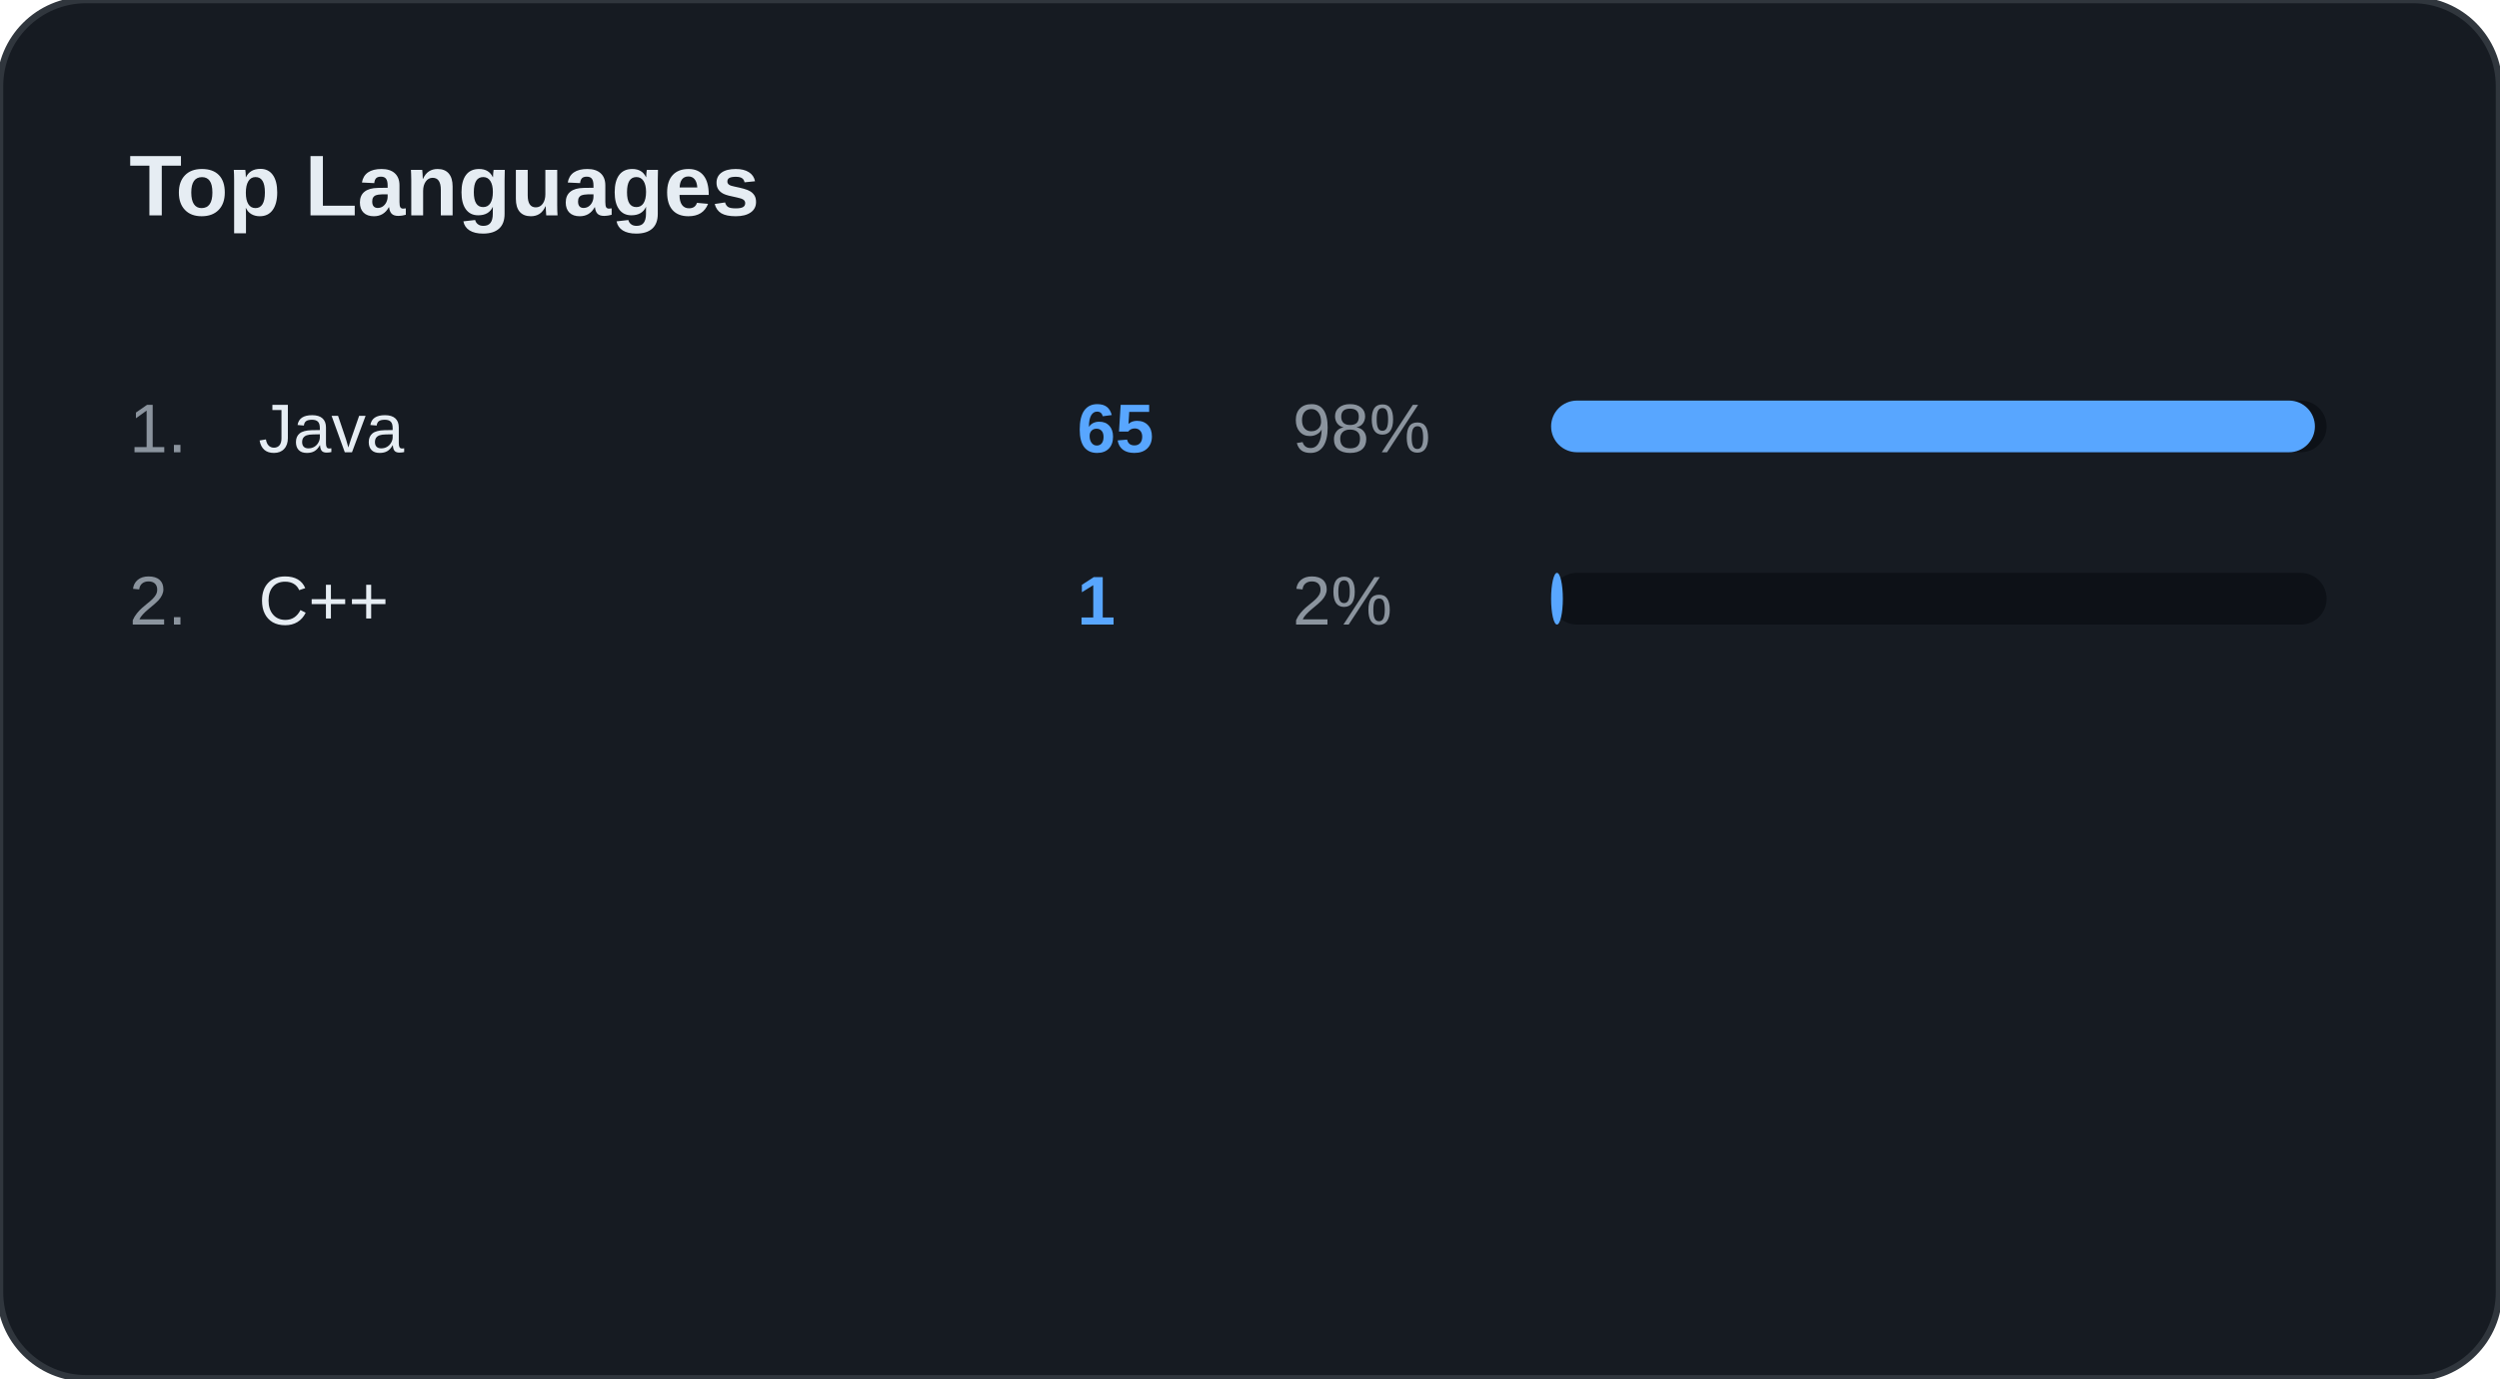
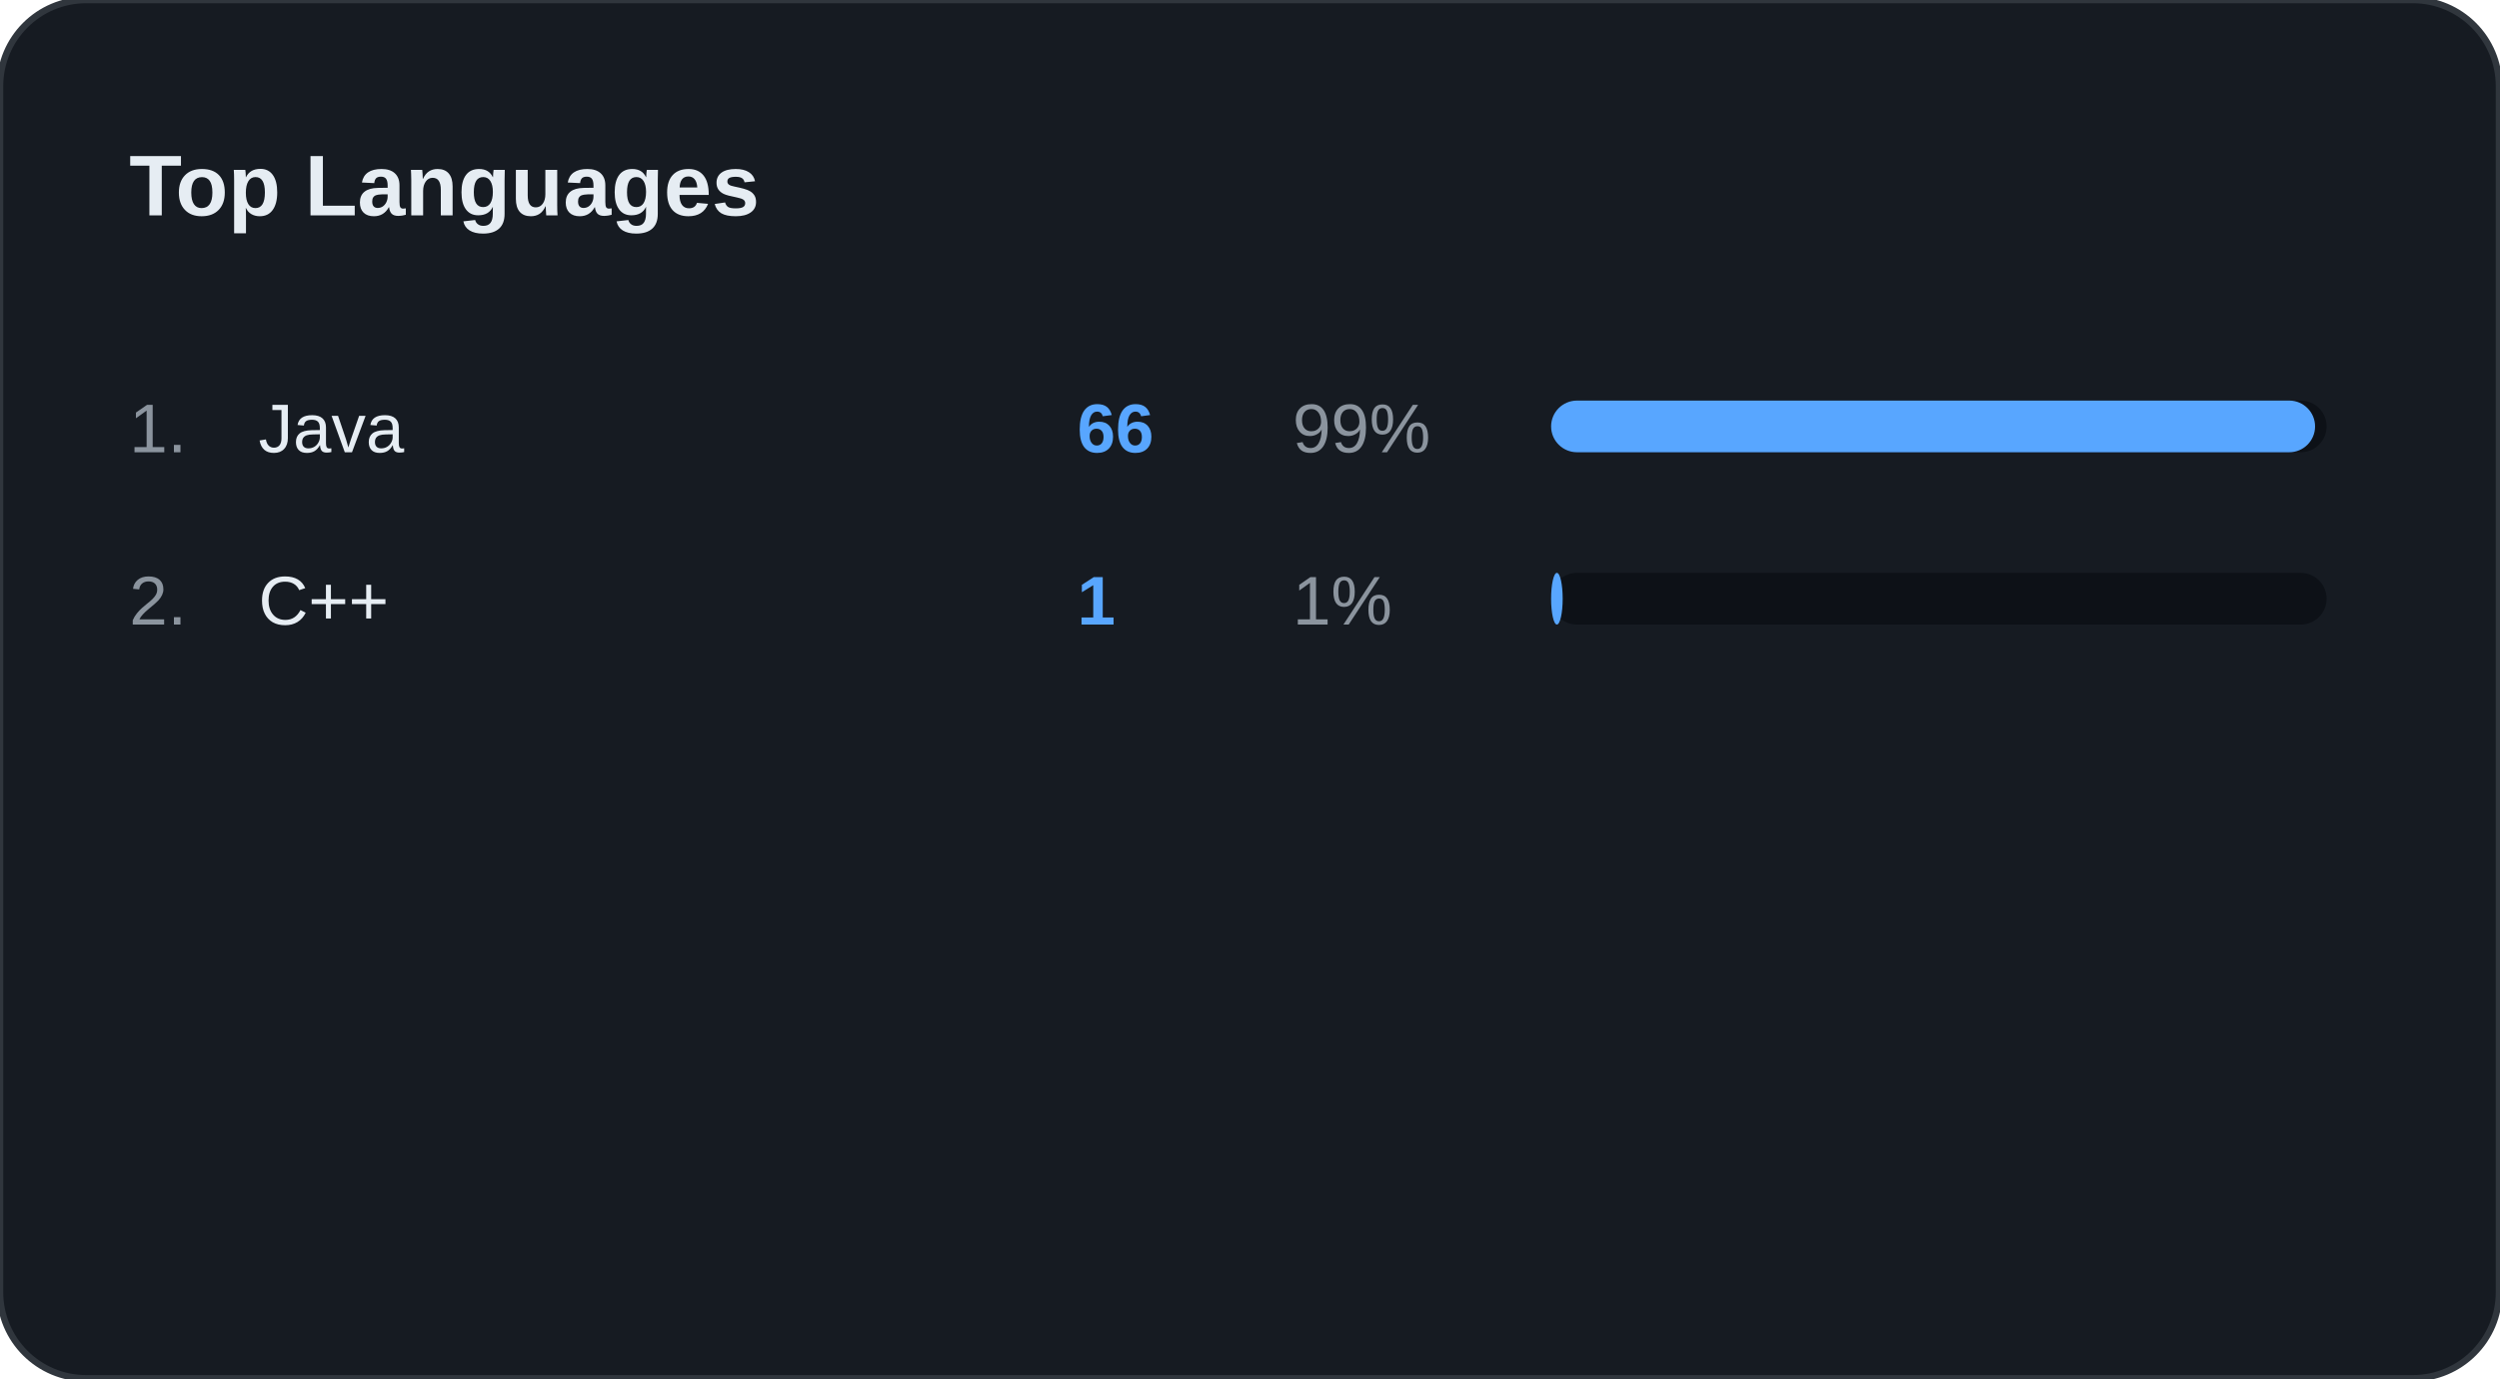
<svg xmlns="http://www.w3.org/2000/svg" width="100%" viewBox="0 0 580 320" preserveAspectRatio="xMidYMid meet">
  <rect width="580" height="320" rx="20" fill="#161B22" stroke="#30363D" stroke-width="1.5" />
  <text x="30" y="50" font-family="Segoe UI, Arial, sans-serif" font-size="20" font-weight="bold" fill="#E6EDF3">Top Languages</text>
  <text x="30" y="105" font-family="Segoe UI, Arial, sans-serif" font-size="16" fill="#8B949E">1.</text>
  <text x="60" y="105" font-family="Segoe UI, Arial, sans-serif" font-size="16" fill="#E6EDF3">Java</text>
-   <text x="250" y="105" font-family="Segoe UI, Arial, sans-serif" font-size="16" font-weight="bold" fill="#58A6FF">65</text>
-   <text x="300" y="105" font-family="Segoe UI, Arial, sans-serif" font-size="16" fill="#8B949E">98%</text>
+   <text x="250" y="105" font-family="Segoe UI, Arial, sans-serif" font-size="16" font-weight="bold" fill="#58A6FF">66</text>
+   <text x="300" y="105" font-family="Segoe UI, Arial, sans-serif" font-size="16" fill="#8B949E">99%</text>
  <rect x="360" y="93" width="180" height="12" rx="6" fill="#0D1117" />
-   <rect x="360" y="93" width="177.273" height="12" rx="6" fill="#58A6FF" />
+   <rect x="360" y="93" width="177.313" height="12" rx="6" fill="#58A6FF" />
  <text x="30" y="145" font-family="Segoe UI, Arial, sans-serif" font-size="16" fill="#8B949E">2.</text>
  <text x="60" y="145" font-family="Segoe UI, Arial, sans-serif" font-size="16" fill="#E6EDF3">C++</text>
  <text x="250" y="145" font-family="Segoe UI, Arial, sans-serif" font-size="16" font-weight="bold" fill="#58A6FF">1</text>
-   <text x="300" y="145" font-family="Segoe UI, Arial, sans-serif" font-size="16" fill="#8B949E">2%</text>
+   <text x="300" y="145" font-family="Segoe UI, Arial, sans-serif" font-size="16" fill="#8B949E">1%</text>
  <rect x="360" y="133" width="180" height="12" rx="6" fill="#0D1117" />
-   <rect x="360" y="133" width="2.727" height="12" rx="6" fill="#58A6FF" />
+   <rect x="360" y="133" width="2.687" height="12" rx="6" fill="#58A6FF" />
</svg>
